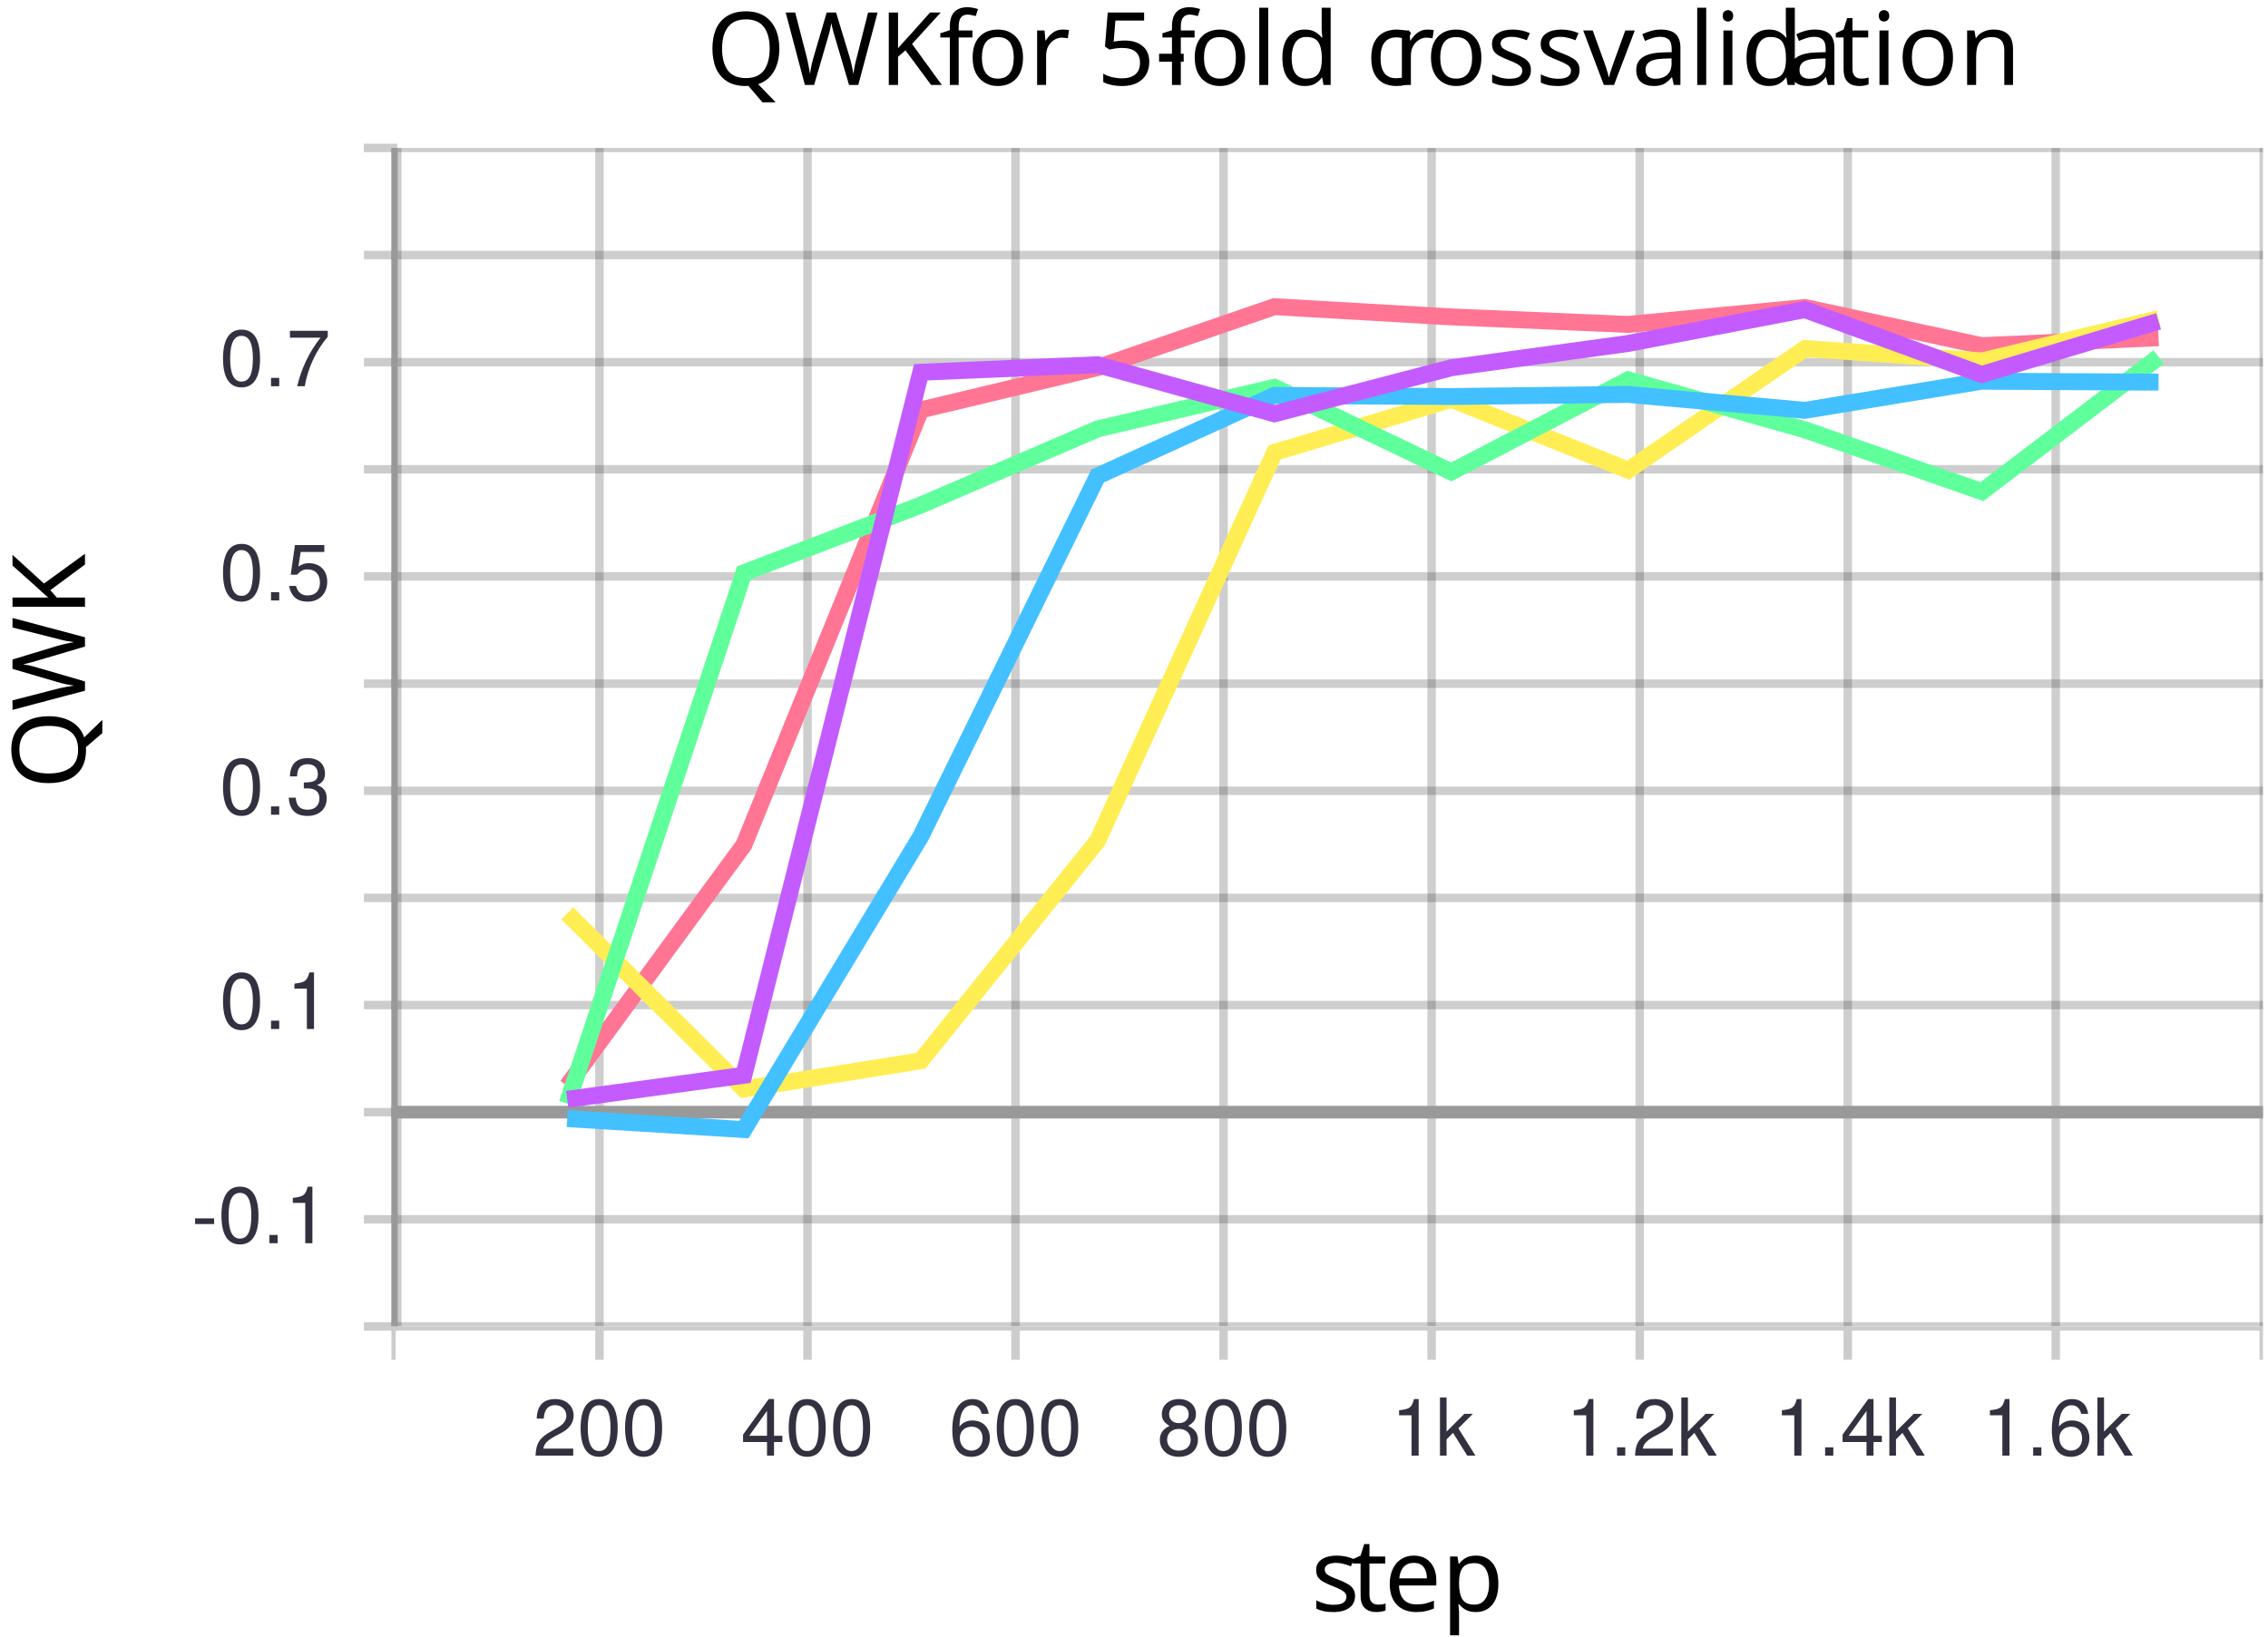
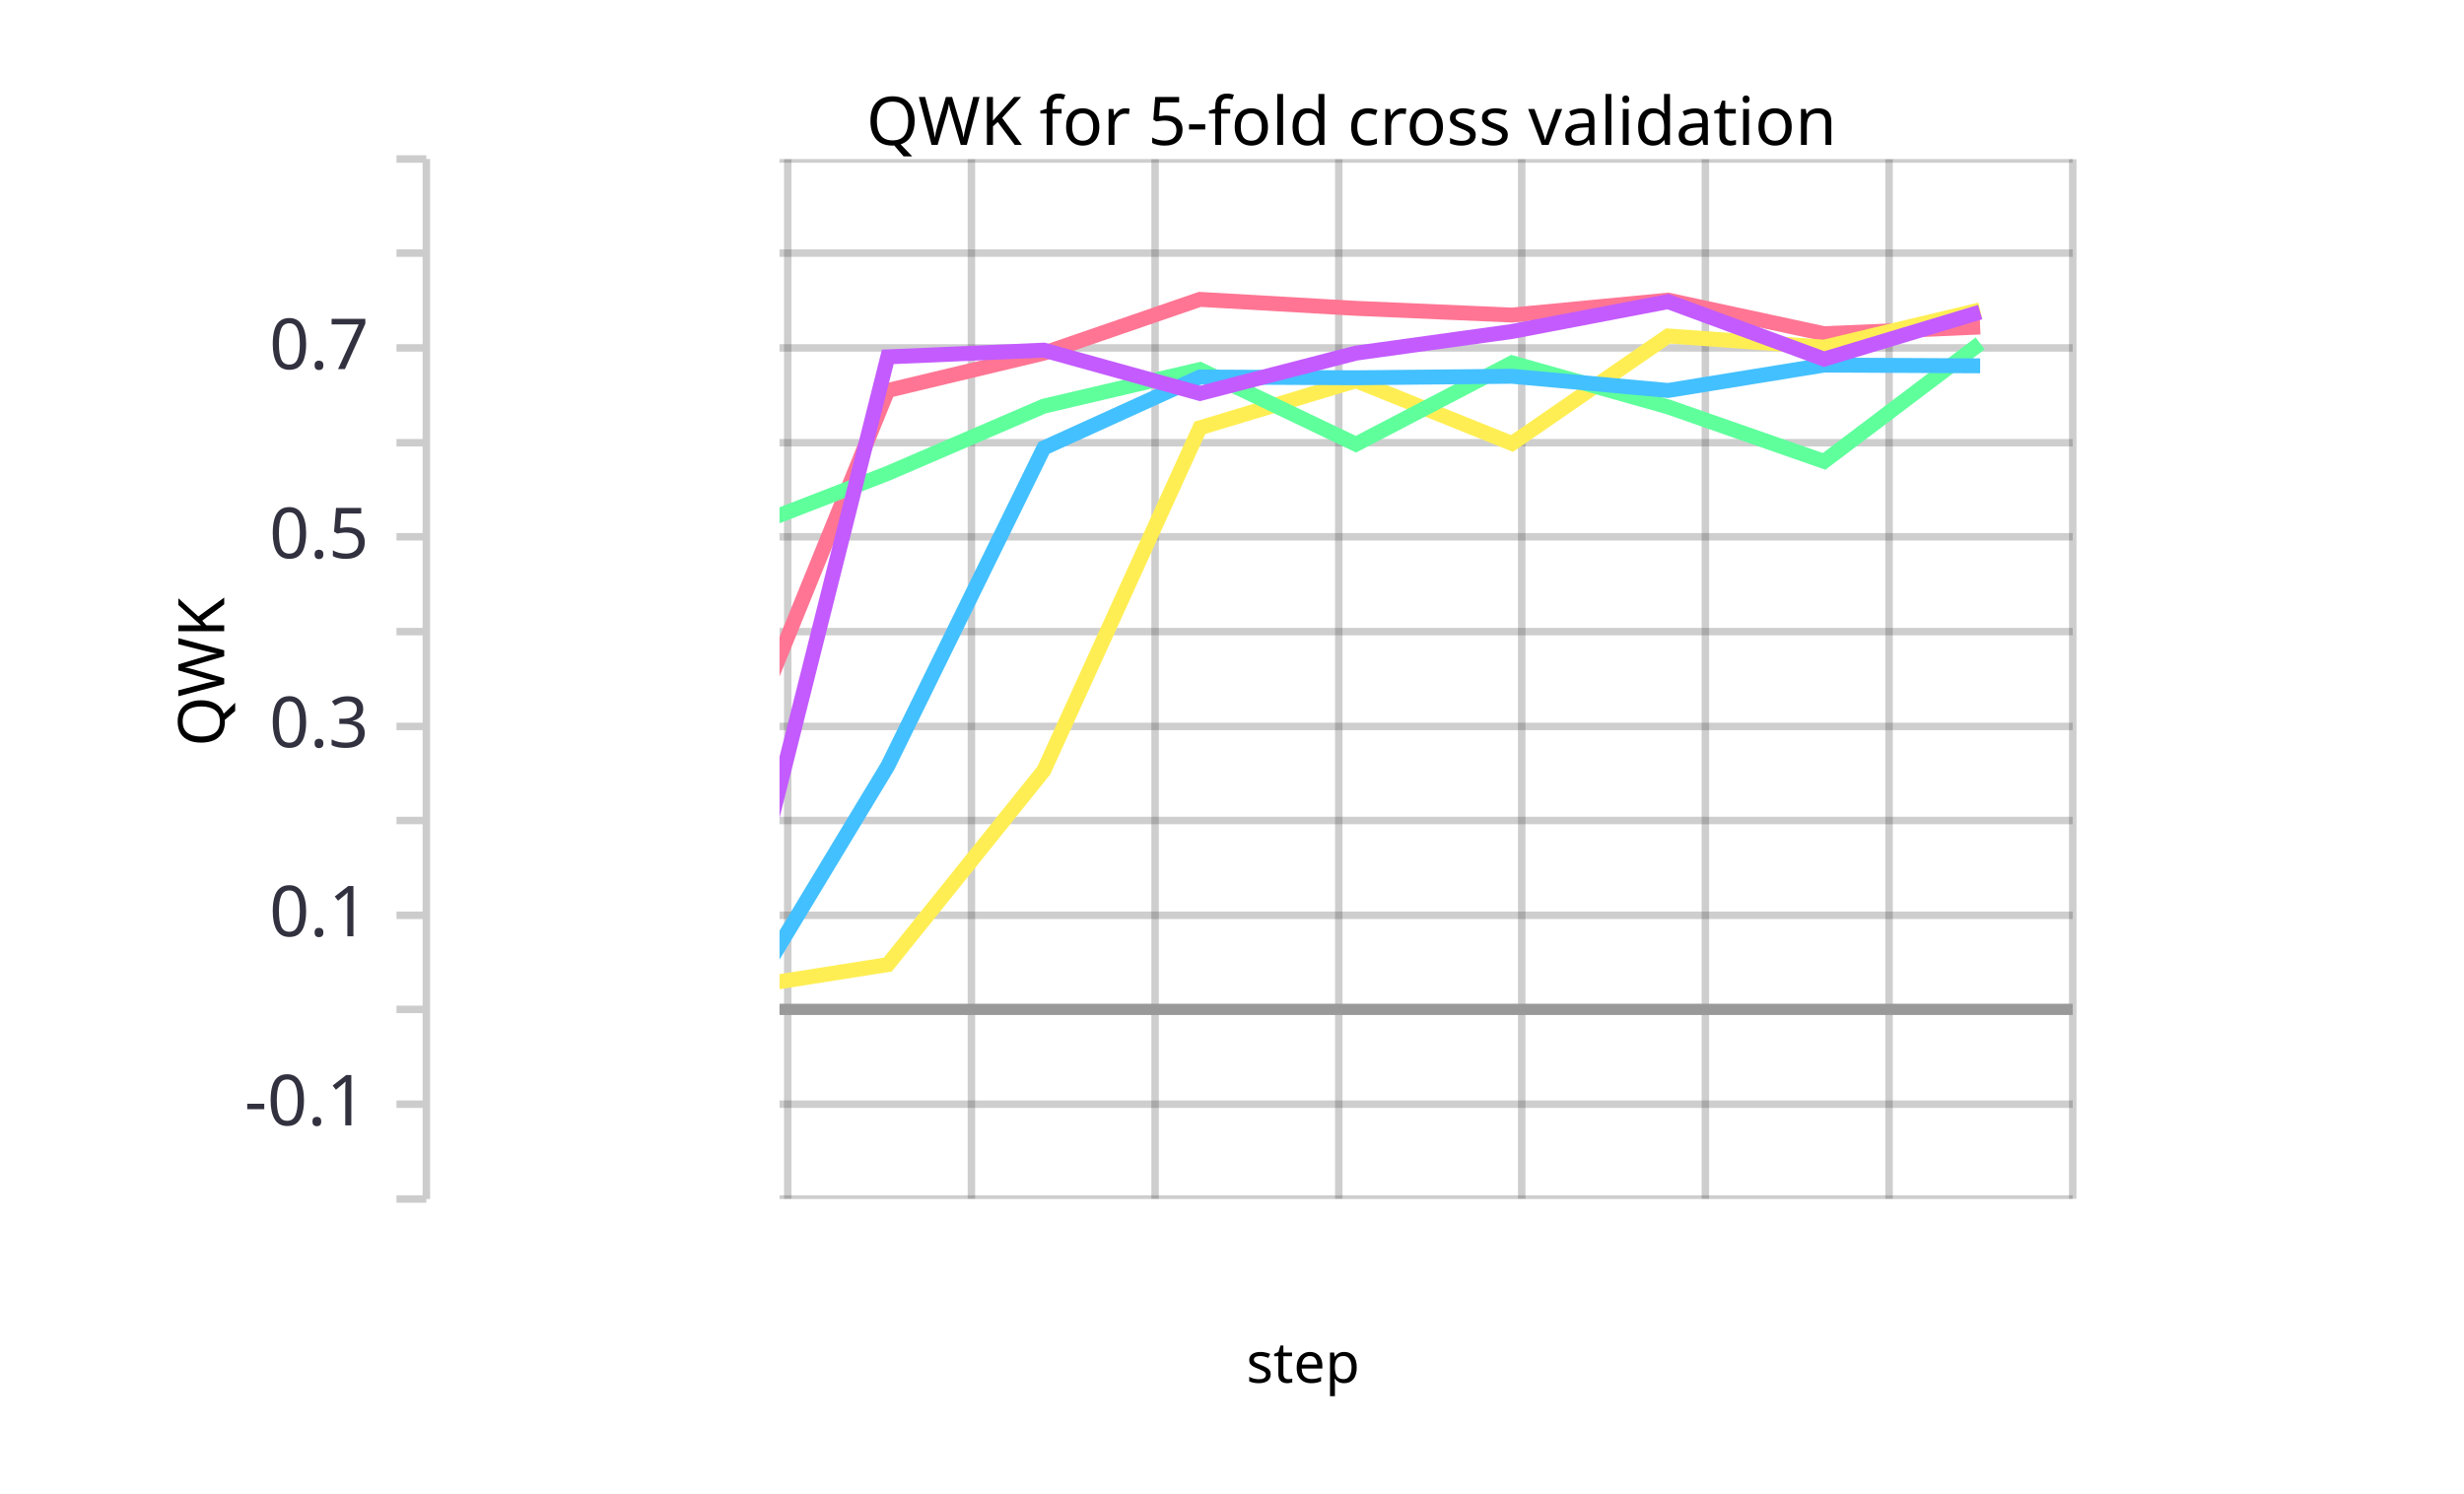
- <svg xmlns="http://www.w3.org/2000/svg" id="Layer_1" data-name="Layer 1" viewBox="0 0 267.94 193.39">
-   <defs>
-     <style>.cls-1,.cls-10,.cls-11,.cls-2,.cls-5,.cls-6,.cls-7,.cls-8,.cls-9{fill:none;}.cls-2{stroke:#ccc;}.cls-3,.cls-5{isolation:isolate;}.cls-3{font-size:9.44px;fill:#32313f;font-family:HelveticaNeue-Thin, Helvetica Neue;font-weight:200;}.cls-4{clip-path:url(#clip-path);}.cls-5{stroke:#3c3c3c;opacity:0.25;}.cls-6{stroke:#999;stroke-width:1.5px;}.cls-7{stroke:#ff7593;}.cls-10,.cls-11,.cls-7,.cls-8,.cls-9{stroke-width:2px;}.cls-8{stroke:#ffee53;}.cls-9{stroke:#5fff9c;}.cls-10{stroke:#43c0ff;}.cls-11{stroke:#c35bff;}.cls-12{clip-path:url(#clip-path-2);}.cls-13{font-size:12px;font-family:MyriadPro-Regular, Myriad Pro;}.cls-14{letter-spacing:-0.01em;}.cls-15{letter-spacing:-0.01em;}.cls-16{letter-spacing:-0.01em;}.cls-17{letter-spacing:0em;}.cls-18{letter-spacing:0em;}.cls-19{letter-spacing:0em;}.cls-20{letter-spacing:-0.01em;}.cls-21{letter-spacing:0em;}</style>
-     <clipPath id="clip-path" transform="translate(-10.12 -3.81)">
-       <rect class="cls-1" x="56.36" y="21.29" width="221.1" height="139.27" />
-     </clipPath>
-     <clipPath id="clip-path-2" transform="translate(-10.12 -3.81)">
-       <rect class="cls-1" x="56.36" y="160.56" width="221.1" height="18.1" />
-     </clipPath>
-   </defs>
-   <line class="cls-2" x1="46.93" y1="156.75" x2="42.99" y2="156.75" />
-   <line class="cls-2" x1="46.93" y1="144.09" x2="42.99" y2="144.09" />
-   <line class="cls-2" x1="46.93" y1="131.43" x2="42.99" y2="131.43" />
-   <line class="cls-2" x1="46.93" y1="118.77" x2="42.99" y2="118.77" />
-   <line class="cls-2" x1="46.93" y1="106.11" x2="42.99" y2="106.11" />
-   <line class="cls-2" x1="46.93" y1="93.45" x2="42.99" y2="93.45" />
-   <line class="cls-2" x1="46.93" y1="80.79" x2="42.99" y2="80.79" />
-   <line class="cls-2" x1="46.93" y1="68.12" x2="42.99" y2="68.12" />
-   <line class="cls-2" x1="46.93" y1="55.46" x2="42.99" y2="55.46" />
-   <line class="cls-2" x1="46.93" y1="42.8" x2="42.99" y2="42.8" />
-   <line class="cls-2" x1="46.93" y1="30.14" x2="42.99" y2="30.14" />
-   <line class="cls-2" x1="46.93" y1="17.48" x2="42.99" y2="17.48" />
-   <text class="cls-3" transform="translate(22.61 146.92)">-0.1</text>
-   <text class="cls-3" transform="translate(25.94 121.6)">0.1</text>
-   <text class="cls-3" transform="translate(25.94 96.28)">0.3</text>
-   <text class="cls-3" transform="translate(25.94 70.96)">0.5</text>
-   <text class="cls-3" transform="translate(25.94 45.64)">0.7</text>
-   <line class="cls-2" x1="46.93" y1="17.48" x2="46.93" y2="156.75" />
-   <g class="cls-4">
-     <line class="cls-5" x1="46.24" y1="17.48" x2="46.24" y2="156.75" />
-     <line class="cls-5" x1="70.82" y1="17.48" x2="70.82" y2="156.75" />
-     <line class="cls-5" x1="95.4" y1="17.48" x2="95.4" y2="156.75" />
-     <line class="cls-5" x1="119.97" y1="17.48" x2="119.97" y2="156.75" />
-     <line class="cls-5" x1="144.55" y1="17.48" x2="144.55" y2="156.75" />
-     <line class="cls-5" x1="169.13" y1="17.48" x2="169.13" y2="156.75" />
-     <line class="cls-5" x1="193.71" y1="17.48" x2="193.71" y2="156.75" />
-     <line class="cls-5" x1="218.29" y1="17.48" x2="218.29" y2="156.75" />
-     <line class="cls-5" x1="242.86" y1="17.48" x2="242.86" y2="156.75" />
-     <line class="cls-5" x1="267.44" y1="17.48" x2="267.44" y2="156.75" />
-     <line class="cls-5" x1="46.24" y1="156.75" x2="267.44" y2="156.75" />
-     <line class="cls-5" x1="46.24" y1="144.09" x2="267.44" y2="144.09" />
-     <line class="cls-5" x1="46.24" y1="131.43" x2="267.44" y2="131.43" />
-     <line class="cls-5" x1="46.24" y1="118.77" x2="267.44" y2="118.77" />
-     <line class="cls-5" x1="46.24" y1="106.11" x2="267.44" y2="106.11" />
-     <line class="cls-5" x1="46.24" y1="93.45" x2="267.44" y2="93.45" />
-     <line class="cls-5" x1="46.24" y1="80.79" x2="267.44" y2="80.79" />
-     <line class="cls-5" x1="46.24" y1="68.12" x2="267.44" y2="68.12" />
-     <line class="cls-5" x1="46.24" y1="55.46" x2="267.44" y2="55.46" />
-     <line class="cls-5" x1="46.24" y1="42.8" x2="267.44" y2="42.8" />
-     <line class="cls-5" x1="46.24" y1="30.14" x2="267.44" y2="30.14" />
-     <line class="cls-5" x1="46.24" y1="17.48" x2="267.44" y2="17.48" />
-     <line class="cls-6" x1="46.24" y1="131.43" x2="267.44" y2="131.43" />
-     <line class="cls-6" x1="46.24" y1="17.48" x2="46.24" y2="156.75" />
-     <path class="cls-7" d="M77.13,132.14,98,103.66l20.9-51.41,20.89-5,20.89-7.2,20.89,1.21,20.89.89,20.89-2,20.89,4.51,20.89-.94" transform="translate(-10.12 -3.81)" />
-     <path class="cls-8" d="M77.13,111.74,98,132.51l20.9-3.34,20.89-26L160.7,57.27,181.59,51l20.89,8.37L223.37,45l20.89,1.46,20.89-5" transform="translate(-10.12 -3.81)" />
-     <path class="cls-9" d="M77.13,134.23,98,71.5l20.9-8,20.89-9,20.89-4.92,20.89,10L202.48,48.7l20.89,5.91,20.89,7.3L265.15,46" transform="translate(-10.12 -3.81)" />
-     <path class="cls-10" d="M77.13,136,98,137.3l20.9-34.65,20.89-42.59,20.89-9.52,20.89.13,20.89-.25,20.89,1.88,20.89-3.44,20.89.11" transform="translate(-10.12 -3.81)" />
-     <path class="cls-11" d="M77.13,133.72,98,130.88l20.9-83.08,20.89-.89,20.89,5.8,20.89-5.44,20.89-2.87,20.89-4,20.89,7.66,20.89-6.28" transform="translate(-10.12 -3.81)" />
+ <svg xmlns="http://www.w3.org/2000/svg" xmlns:xlink="http://www.w3.org/1999/xlink" version="1.1" id="Layer_1" x="0px" y="0px" viewBox="0 0 330 200" style="enable-background:new 0 0 330 200;" xml:space="preserve">
+   <style type="text/css">
+ 	.st0{fill:none;stroke:#CCCCCC;}
+ 	.st1{display:none;fill:#32313F;enable-background:new    ;}
+ 	.st2{font-family:'HelveticaNeue-Thin';}
+ 	.st3{font-size:9.442px;}
+ 	.st4{fill:#32313F;}
+ 	.st5{clip-path:url(#SVGID_2_);}
+ 	.st6{opacity:0.25;fill:none;stroke:#3C3C3C;enable-background:new    ;}
+ 	.st7{fill:none;stroke:#999999;stroke-width:1.5;}
+ 	.st8{fill:none;stroke:#FF7593;stroke-width:2;}
+ 	.st9{fill:none;stroke:#FFEE53;stroke-width:2;}
+ 	.st10{fill:none;stroke:#5FFF9C;stroke-width:2;}
+ 	.st11{fill:none;stroke:#43C0FF;stroke-width:2;}
+ 	.st12{fill:none;stroke:#C35BFF;stroke-width:2;}
+ 	.st13{clip-path:url(#SVGID_4_);}
+ 	.st14{font-family:'MyriadPro-Regular';}
+ 	.st15{font-size:8.977px;}
+ 	.st16{font-size:8.603px;}
+ 	.st17{font-size:7.527px;}
+ </style>
+   <g>
+     <g>
+       <g>
+         <g>
+           <g>
+             <line class="st0" x1="57.1" y1="160.6" x2="53.1" y2="160.6" />
+             <line class="st0" x1="57.1" y1="147.9" x2="53.1" y2="147.9" />
+             <line class="st0" x1="57.1" y1="135.2" x2="53.1" y2="135.2" />
+             <line class="st0" x1="57.1" y1="122.6" x2="53.1" y2="122.6" />
+             <line class="st0" x1="57.1" y1="109.9" x2="53.1" y2="109.9" />
+             <line class="st0" x1="57.1" y1="97.3" x2="53.1" y2="97.3" />
+             <line class="st0" x1="57.1" y1="84.6" x2="53.1" y2="84.6" />
+             <line class="st0" x1="57.1" y1="71.9" x2="53.1" y2="71.9" />
+             <line class="st0" x1="57.1" y1="59.3" x2="53.1" y2="59.3" />
+             <line class="st0" x1="57.1" y1="46.6" x2="53.1" y2="46.6" />
+             <line class="st0" x1="57.1" y1="33.9" x2="53.1" y2="33.9" />
+             <line class="st0" x1="57.1" y1="21.3" x2="53.1" y2="21.3" />
+           </g>
+           <g transform="translate(38.875, 0)">
+             <text transform="matrix(1 0 0 1 -6.1387 163.392)" class="st1 st2 st3">-0.2</text>
+             <text transform="matrix(1 0 0 1 -6.1387 150.7309)" class="st4 st2 st3">-0.1</text>
+             <text transform="matrix(1 0 0 1 5.0605 138.0707)" class="st1 st2 st3">0</text>
+             <text transform="matrix(1 0 0 1 -2.8145 125.4096)" class="st4 st2 st3">0.1</text>
+             <text transform="matrix(1 0 0 1 -2.8145 112.7485)" class="st1 st2 st3">0.2</text>
+             <text transform="matrix(1 0 0 1 -2.8145 100.0873)" class="st4 st2 st3">0.3</text>
+             <text transform="matrix(1 0 0 1 -2.8145 87.4262)" class="st1 st2 st3">0.4</text>
+             <text transform="matrix(1 0 0 1 -2.8145 74.7651)" class="st4 st2 st3">0.5</text>
+             <text transform="matrix(1 0 0 1 -2.8145 62.1039)" class="st1 st2 st3">0.6</text>
+             <text transform="matrix(1 0 0 1 -2.8145 49.4428)" class="st4 st2 st3">0.7</text>
+             <text transform="matrix(1 0 0 1 -2.8145 36.7817)" class="st1 st2 st3">0.8</text>
+             <text transform="matrix(1 0 0 1 -2.8145 24.1205)" class="st1 st2 st3">0.9</text>
+           </g>
+           <line class="st0" x1="57.1" y1="21.3" x2="57.1" y2="160.6" />
+         </g>
+       </g>
+       <g>
+         <defs>
+           <rect id="SVGID_1_" x="56.4" y="21.3" width="221.1" height="139.3" />
+         </defs>
+         <clipPath id="SVGID_2_">
+           <use xlink:href="#SVGID_1_" style="overflow:visible;" />
+         </clipPath>
+         <g transform="translate(48, 0)" class="st5">
+           <g>
+             <g>
+               <g>
+                 <line class="st6" x1="8.4" y1="21.3" x2="8.4" y2="160.6" />
+                 <line class="st6" x1="32.9" y1="21.3" x2="32.9" y2="160.6" />
+                 <line class="st6" x1="57.5" y1="21.3" x2="57.5" y2="160.6" />
+                 <line class="st6" x1="82.1" y1="21.3" x2="82.1" y2="160.6" />
+                 <line class="st6" x1="106.7" y1="21.3" x2="106.7" y2="160.6" />
+                 <line class="st6" x1="131.3" y1="21.3" x2="131.3" y2="160.6" />
+                 <line class="st6" x1="155.8" y1="21.3" x2="155.8" y2="160.6" />
+                 <line class="st6" x1="180.4" y1="21.3" x2="180.4" y2="160.6" />
+                 <line class="st6" x1="205" y1="21.3" x2="205" y2="160.6" />
+                 <line class="st6" x1="229.6" y1="21.3" x2="229.6" y2="160.6" />
+               </g>
+               <g>
+                 <line class="st6" x1="8.4" y1="160.6" x2="229.6" y2="160.6" />
+                 <line class="st6" x1="8.4" y1="147.9" x2="229.6" y2="147.9" />
+                 <line class="st6" x1="8.4" y1="135.2" x2="229.6" y2="135.2" />
+                 <line class="st6" x1="8.4" y1="122.6" x2="229.6" y2="122.6" />
+                 <line class="st6" x1="8.4" y1="109.9" x2="229.6" y2="109.9" />
+                 <line class="st6" x1="8.4" y1="97.3" x2="229.6" y2="97.3" />
+                 <line class="st6" x1="8.4" y1="84.6" x2="229.6" y2="84.6" />
+                 <line class="st6" x1="8.4" y1="71.9" x2="229.6" y2="71.9" />
+                 <line class="st6" x1="8.4" y1="59.3" x2="229.6" y2="59.3" />
+                 <line class="st6" x1="8.4" y1="46.6" x2="229.6" y2="46.6" />
+                 <line class="st6" x1="8.4" y1="33.9" x2="229.6" y2="33.9" />
+                 <line class="st6" x1="8.4" y1="21.3" x2="229.6" y2="21.3" />
+               </g>
+             </g>
+           </g>
+           <g>
+             <g>
+               <line class="st7" x1="8.4" y1="135.2" x2="229.6" y2="135.2" />
+             </g>
+           </g>
+           <g>
+             <g>
+               <line class="st7" x1="8.4" y1="21.3" x2="8.4" y2="160.6" />
+             </g>
+           </g>
+           <g>
+             <g>
+               <g>
+                 <g>
+                   <g>
+                     <path class="st8" d="M29.1,132.1L50,103.7l20.9-51.4l20.9-5l20.9-7.2l20.9,1.2l20.9,0.9l20.9-2l20.9,4.5l20.9-0.9" />
+                   </g>
+                   <g>
+                     <path class="st9" d="M29.1,111.7L50,132.5l20.9-3.3l20.9-26l20.9-45.9l20.9-6.3l20.9,8.4L175.4,45l20.9,1.5l20.9-5" />
+                   </g>
+                   <g>
+                     <path class="st10" d="M29.1,134.2L50,71.5l20.9-8.1l20.9-9l20.9-4.9l20.9,10l20.9-10.9l20.9,5.9l20.9,7.3L217.2,46" />
+                   </g>
+                   <g>
+                     <path class="st11" d="M29.1,135.9l20.9,1.3l20.9-34.6l20.9-42.6l20.9-9.5l20.9,0.1l20.9-0.2l20.9,1.9l20.9-3.4l20.9,0.1" />
+                   </g>
+                   <g>
+                     <path class="st12" d="M29.1,133.7l20.9-2.8l20.9-83.1l20.9-0.9l20.9,5.8l20.9-5.4l20.9-2.9l20.9-4l20.9,7.7l20.9-6.3" />
+                   </g>
+                 </g>
+               </g>
+             </g>
+           </g>
+         </g>
+       </g>
+       <g>
+         <defs>
+           <rect id="SVGID_3_" x="56.4" y="160.6" width="221.1" height="18.1" />
+         </defs>
+         <clipPath id="SVGID_4_">
+           <use xlink:href="#SVGID_3_" style="overflow:visible;" />
+         </clipPath>
+         <g transform="translate(48, 177)" class="st13">
+           <g>
+             <g>
+               <line class="st0" x1="8.4" y1="-16.4" x2="8.4" y2="-12.5" />
+               <line class="st0" x1="32.9" y1="-16.4" x2="32.9" y2="-12.5" />
+               <line class="st0" x1="57.5" y1="-16.4" x2="57.5" y2="-12.5" />
+               <line class="st0" x1="82.1" y1="-16.4" x2="82.1" y2="-12.5" />
+               <line class="st0" x1="106.7" y1="-16.4" x2="106.7" y2="-12.5" />
+               <line class="st0" x1="131.3" y1="-16.4" x2="131.3" y2="-12.5" />
+               <line class="st0" x1="155.8" y1="-16.4" x2="155.8" y2="-12.5" />
+               <line class="st0" x1="180.4" y1="-16.4" x2="180.4" y2="-12.5" />
+               <line class="st0" x1="205" y1="-16.4" x2="205" y2="-12.5" />
+               <line class="st0" x1="229.6" y1="-16.4" x2="229.6" y2="-12.5" />
+             </g>
+             <g transform="translate(0, 8)">
+               <text transform="matrix(1 0 0 1 5.7402 -9.1754)" class="st1 st2 st3">0</text>
+               <text transform="matrix(1 0 0 1 25.0684 -9.1754)" class="st4 st2 st3">200</text>
+               <text transform="matrix(1 0 0 1 49.6455 -9.1754)" class="st4 st2 st3">400</text>
+               <text transform="matrix(1 0 0 1 74.2246 -9.1754)" class="st4 st2 st3">600</text>
+               <text transform="matrix(1 0 0 1 98.8018 -9.1754)" class="st4 st2 st3">800</text>
+               <text transform="matrix(1 0 0 1 126.4434 -9.1754)" class="st4 st2 st3">1k</text>
+               <text transform="matrix(1 0 0 1 147.085 -9.1754)" class="st4 st2 st3">1.2k</text>
+               <text transform="matrix(1 0 0 1 171.6631 -9.1754)" class="st4 st2 st3">1.4k</text>
+               <text transform="matrix(1 0 0 1 196.2402 -9.1754)" class="st4 st2 st3">1.6k</text>
+               <text transform="matrix(1 0 0 1 220.8184 -9.1754)" class="st1 st2 st3">1.8k</text>
+             </g>
+             <line class="st0" x1="8.4" y1="-16.4" x2="229.6" y2="-16.4" />
+           </g>
+         </g>
+       </g>
+     </g>
  </g>
-   <g class="cls-12">
-     <line class="cls-2" x1="46.24" y1="156.75" x2="46.24" y2="160.69" />
-     <line class="cls-2" x1="70.82" y1="156.75" x2="70.82" y2="160.69" />
-     <line class="cls-2" x1="95.4" y1="156.75" x2="95.4" y2="160.69" />
-     <line class="cls-2" x1="119.97" y1="156.75" x2="119.97" y2="160.69" />
-     <line class="cls-2" x1="144.55" y1="156.75" x2="144.55" y2="160.69" />
-     <line class="cls-2" x1="169.13" y1="156.75" x2="169.13" y2="160.69" />
-     <line class="cls-2" x1="193.71" y1="156.75" x2="193.71" y2="160.69" />
-     <line class="cls-2" x1="218.29" y1="156.75" x2="218.29" y2="160.69" />
-     <line class="cls-2" x1="242.86" y1="156.75" x2="242.86" y2="160.69" />
-     <line class="cls-2" x1="267.44" y1="156.75" x2="267.44" y2="160.69" />
-     <text class="cls-3" transform="translate(62.94 172.02)">200</text>
-     <text class="cls-3" transform="translate(87.52 172.02)">400</text>
-     <text class="cls-3" transform="translate(112.1 172.02)">600</text>
-     <text class="cls-3" transform="translate(136.68 172.02)">800</text>
-     <text class="cls-3" transform="translate(164.32 172.02)">1k</text>
-     <text class="cls-3" transform="translate(184.96 172.02)">1.2k</text>
-     <text class="cls-3" transform="translate(209.54 172.02)">1.4k</text>
-     <text class="cls-3" transform="translate(234.12 172.02)">1.6k</text>
-     <line class="cls-2" x1="46.24" y1="156.75" x2="267.44" y2="156.75" />
-   </g>
-   <text class="cls-13" transform="translate(83.43 10.04)">QWK <tspan class="cls-14" x="27.47" y="0">f</tspan>
-     <tspan x="30.82" y="0">or 5-</tspan>
-     <tspan class="cls-15" x="53.71" y="0">f</tspan>
-     <tspan x="57.06" y="0">old c</tspan>
-     <tspan class="cls-16" x="81.17" y="0">r</tspan>
-     <tspan x="84.97" y="0">oss </tspan>
-     <tspan class="cls-17" x="103.61" y="0">v</tspan>
-     <tspan class="cls-18" x="109.33" y="0">alid</tspan>
-     <tspan class="cls-19" x="127.52" y="0">a</tspan>
-     <tspan x="133.26" y="0">tion</tspan>
-   </text>
-   <text class="cls-13" transform="translate(10.04 93.28) rotate(-90)">QWK </text>
-   <text class="cls-13" transform="translate(154.88 190.38)">s<tspan class="cls-20" x="4.75" y="0">t</tspan>
-     <tspan class="cls-21" x="8.65" y="0">ep</tspan>
-   </text>
+   <text transform="matrix(1 0 0 1 116.0296 19.4109)" class="st14 st15">QWK for 5-fold cross validation</text>
+   <text transform="matrix(6.123234e-17 -1 1 6.123234e-17 30.0275 100)" class="st14 st16">QWK </text>
+   <text transform="matrix(1 0 0 1 166.9163 185.1939)" class="st14 st17">step</text>
</svg>
